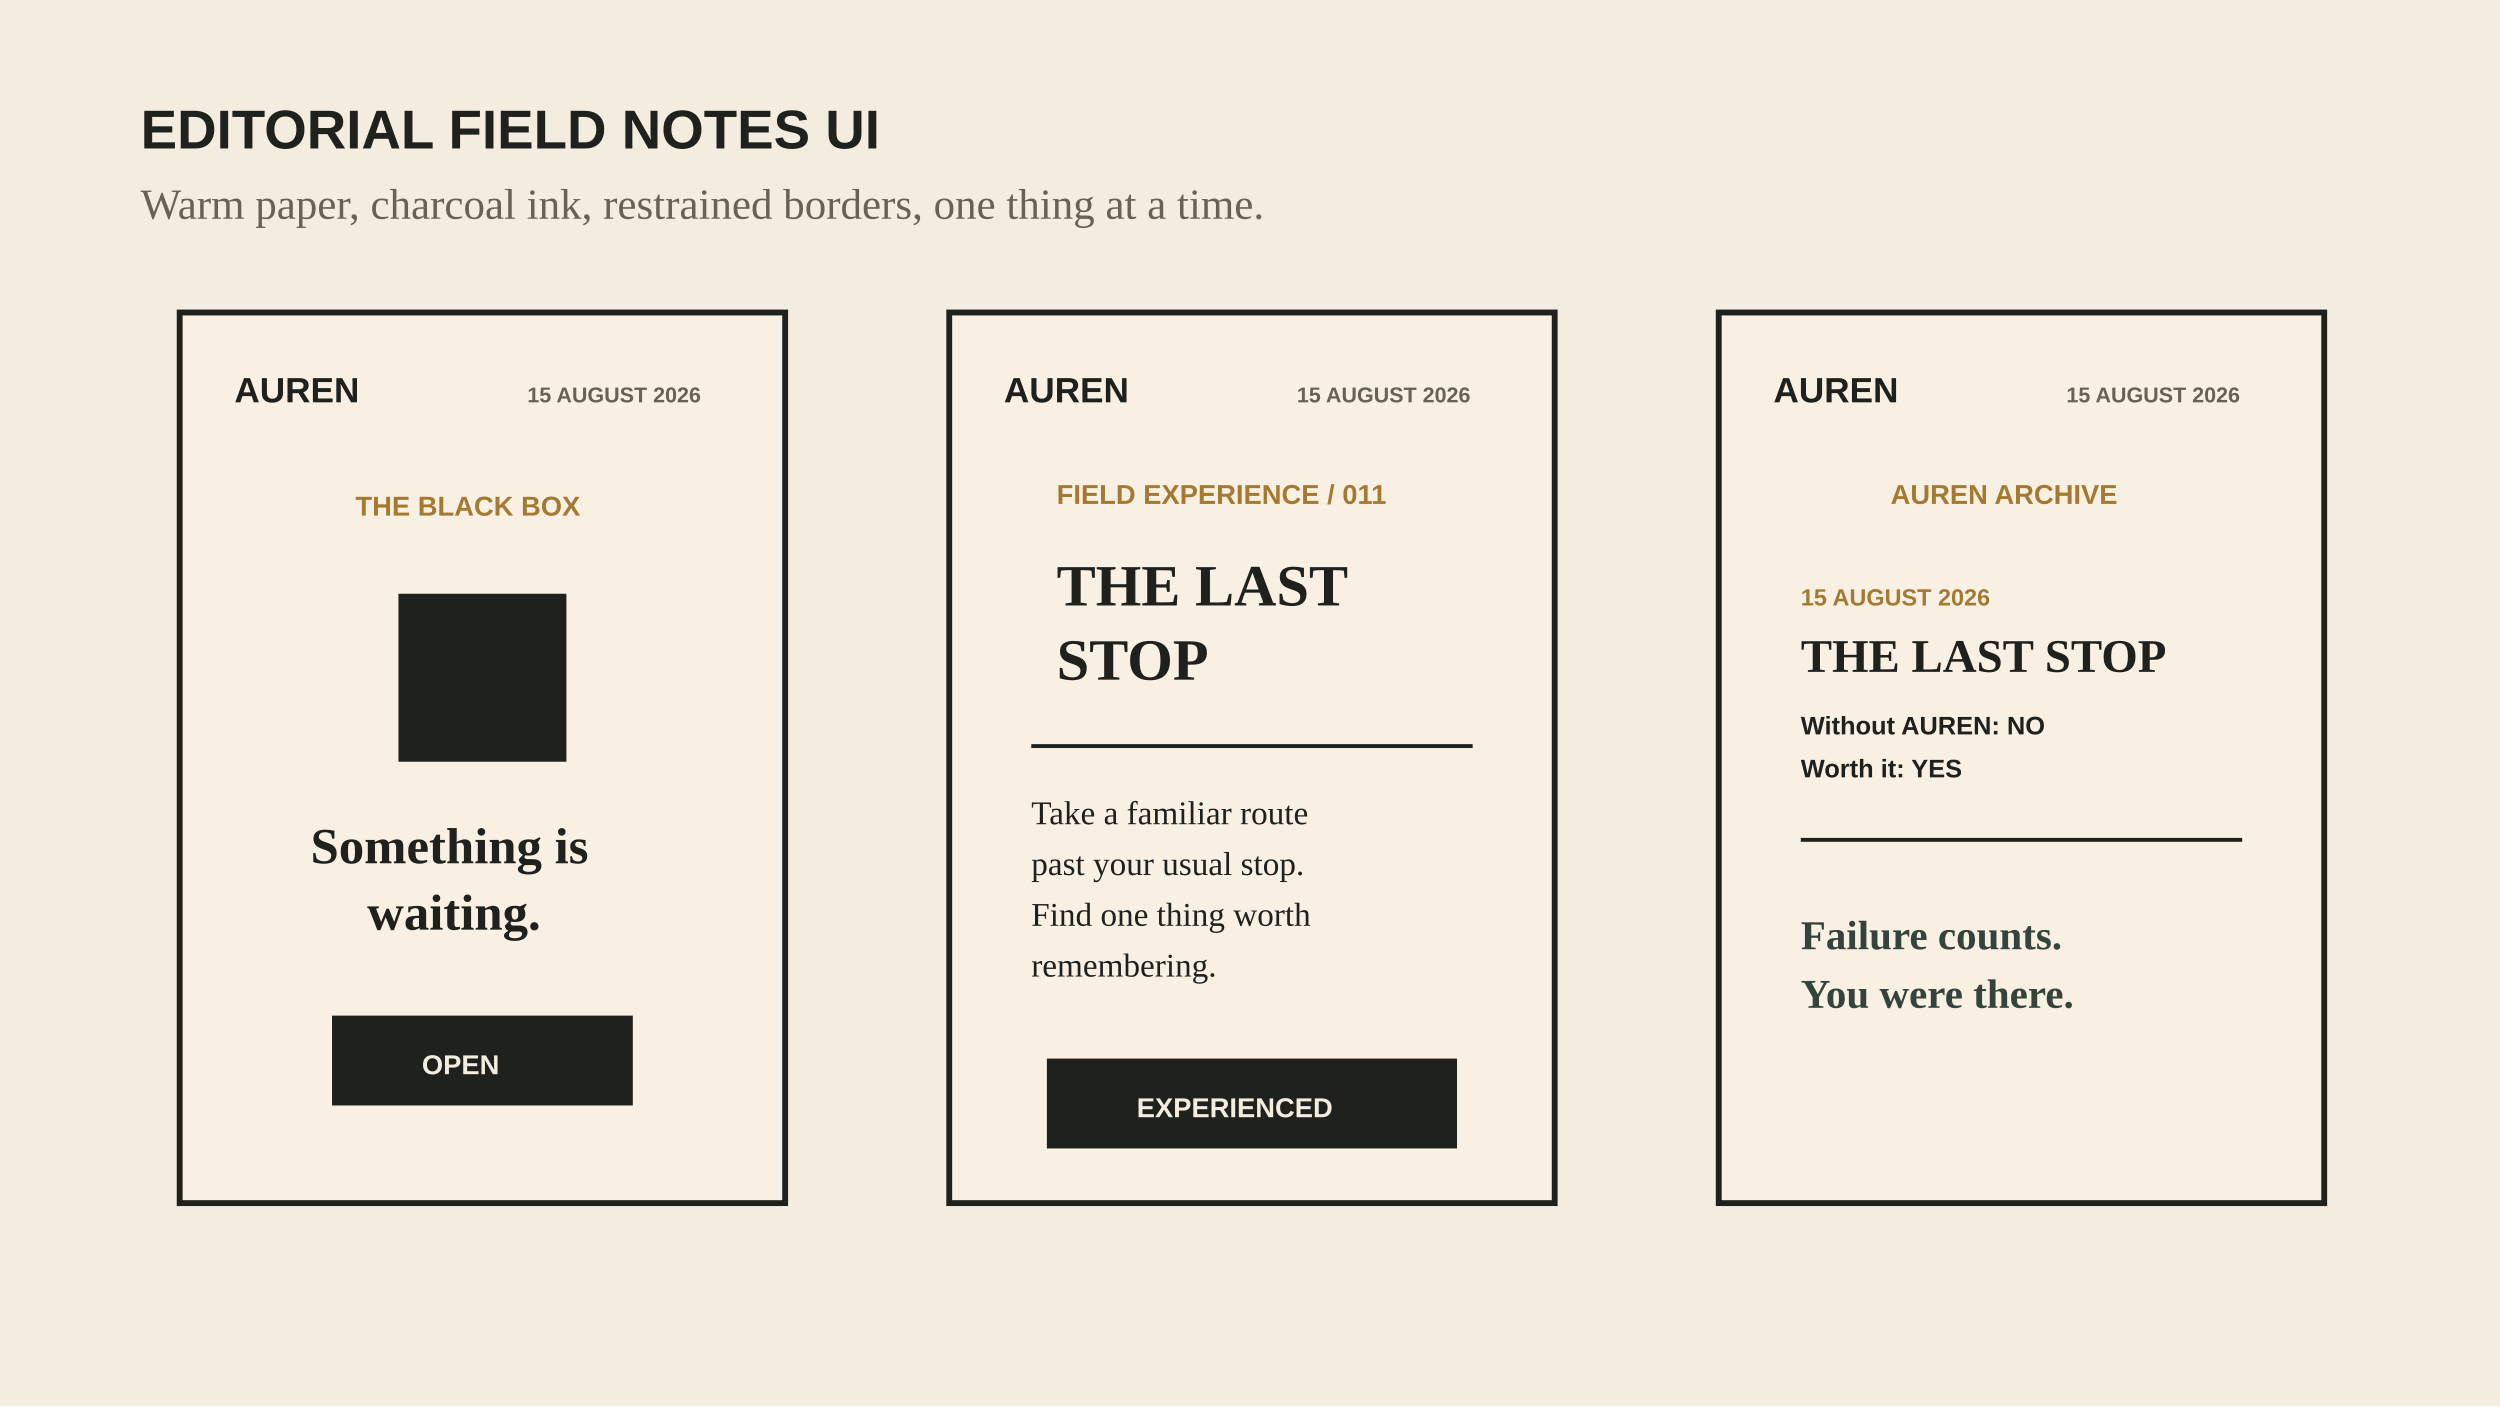
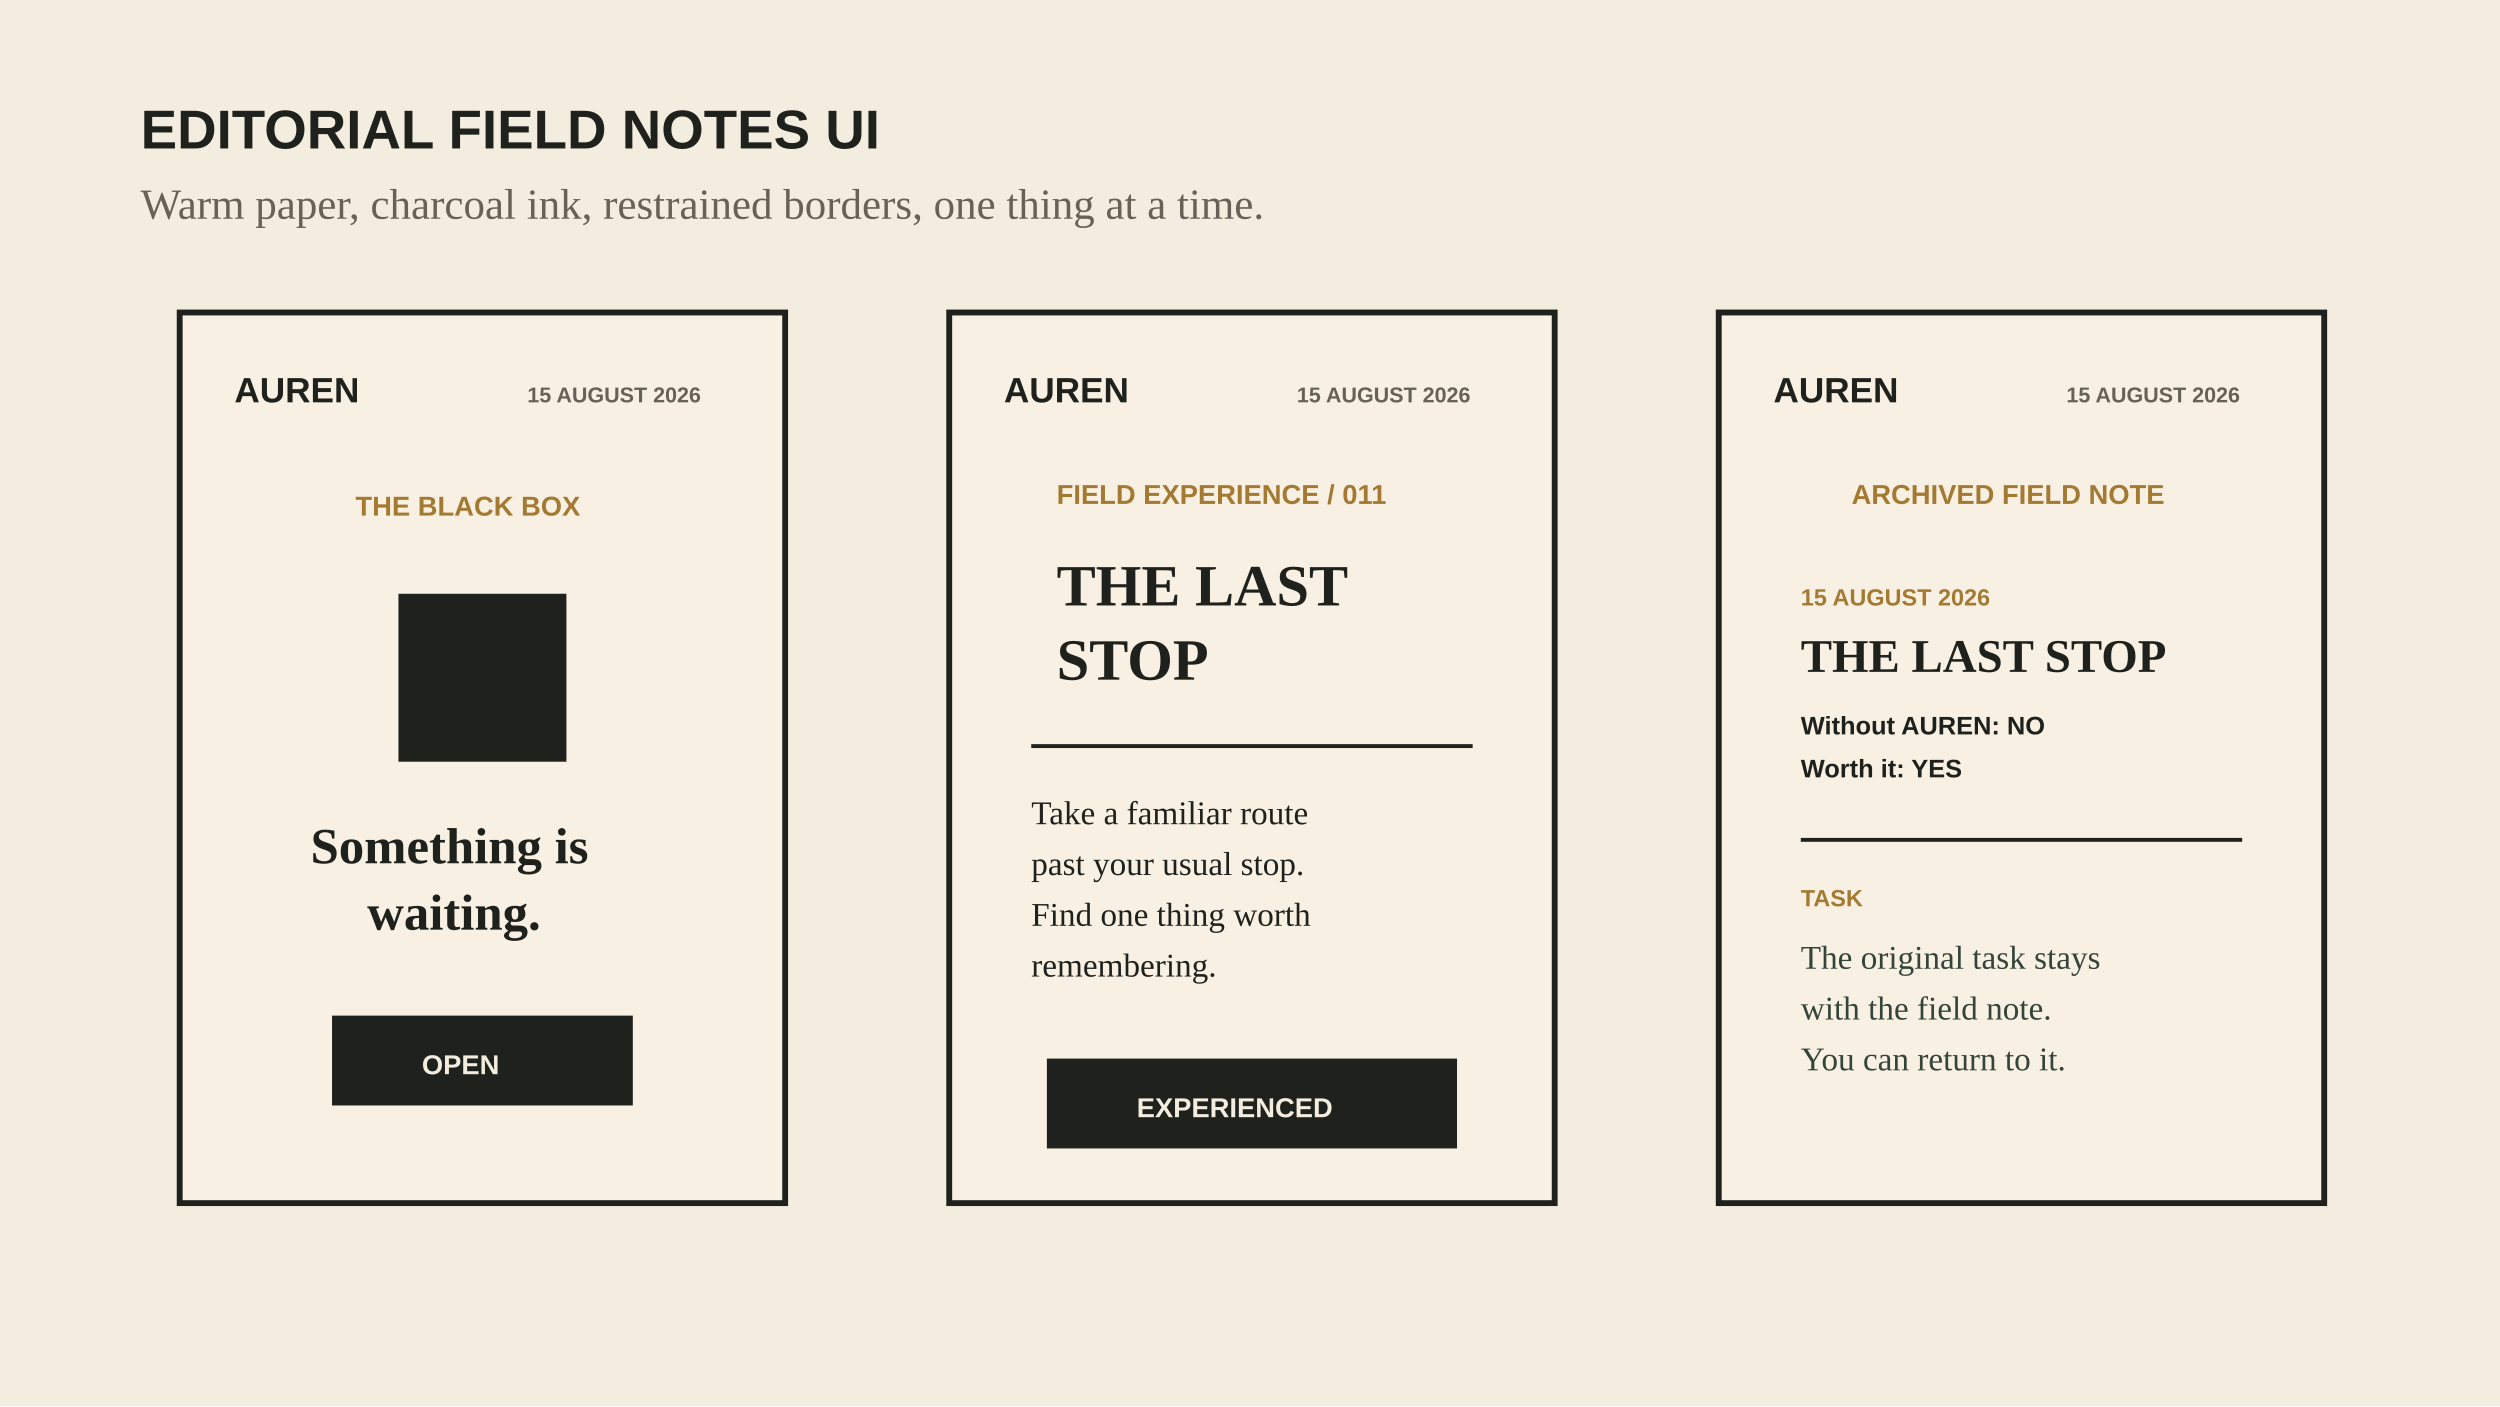
<svg xmlns="http://www.w3.org/2000/svg" width="1280" height="720" viewBox="0 0 1280 720" fill="none" role="img" aria-labelledby="title desc">
  <rect width="1280" height="720" fill="#F3EDDF" />
  <text x="72" y="76" fill="#1F211D" font-family="Arial, Helvetica, sans-serif" font-size="28" font-weight="900">EDITORIAL FIELD NOTES UI</text>
  <text x="72" y="112" fill="#666257" font-family="Georgia, 'Times New Roman', serif" font-size="22">Warm paper, charcoal ink, restrained borders, one thing at a time.</text>
  <g transform="translate(92 160)">
    <rect width="310" height="456" fill="#F8F1E3" stroke="#1F211D" stroke-width="3" />
    <text x="28" y="46" fill="#1F211D" font-family="Arial, Helvetica, sans-serif" font-size="18" font-weight="900">AUREN</text>
    <text x="178" y="46" fill="#666257" font-family="Arial, Helvetica, sans-serif" font-size="11" font-weight="700">15 AUGUST 2026</text>
    <text x="90" y="104" fill="#A47A32" font-family="Arial, Helvetica, sans-serif" font-size="14" font-weight="900">THE BLACK BOX</text>
    <rect x="112" y="144" width="86" height="86" fill="#1F211D" />
    <text x="67" y="282" fill="#1F211D" font-family="Georgia, 'Times New Roman', serif" font-size="26" font-weight="700">Something is</text>
    <text x="96" y="316" fill="#1F211D" font-family="Georgia, 'Times New Roman', serif" font-size="26" font-weight="700">waiting.</text>
    <rect x="78" y="360" width="154" height="46" fill="#1F211D" />
    <text x="124" y="390" fill="#F3EDDF" font-family="Arial, Helvetica, sans-serif" font-size="14" font-weight="900">OPEN</text>
  </g>
  <g transform="translate(486 160)">
    <rect width="310" height="456" fill="#F8F1E3" stroke="#1F211D" stroke-width="3" />
    <text x="28" y="46" fill="#1F211D" font-family="Arial, Helvetica, sans-serif" font-size="18" font-weight="900">AUREN</text>
    <text x="178" y="46" fill="#666257" font-family="Arial, Helvetica, sans-serif" font-size="11" font-weight="700">15 AUGUST 2026</text>
    <text x="55" y="98" fill="#A47A32" font-family="Arial, Helvetica, sans-serif" font-size="14" font-weight="900">FIELD EXPERIENCE / 011</text>
    <text x="55" y="150" fill="#1F211D" font-family="Georgia, 'Times New Roman', serif" font-size="30" font-weight="700">THE LAST</text>
    <text x="55" y="188" fill="#1F211D" font-family="Georgia, 'Times New Roman', serif" font-size="30" font-weight="700">STOP</text>
    <line x1="42" y1="222" x2="268" y2="222" stroke="#1F211D" stroke-width="2" />
    <text x="42" y="262" fill="#1F211D" font-family="Georgia, 'Times New Roman', serif" font-size="17">Take a familiar route</text>
    <text x="42" y="288" fill="#1F211D" font-family="Georgia, 'Times New Roman', serif" font-size="17">past your usual stop.</text>
    <text x="42" y="314" fill="#1F211D" font-family="Georgia, 'Times New Roman', serif" font-size="17">Find one thing worth</text>
    <text x="42" y="340" fill="#1F211D" font-family="Georgia, 'Times New Roman', serif" font-size="17">remembering.</text>
    <rect x="50" y="382" width="210" height="46" fill="#1F211D" />
    <text x="96" y="412" fill="#F3EDDF" font-family="Arial, Helvetica, sans-serif" font-size="14" font-weight="900">EXPERIENCED</text>
  </g>
  <g transform="translate(880 160)">
    <rect width="310" height="456" fill="#F8F1E3" stroke="#1F211D" stroke-width="3" />
    <text x="28" y="46" fill="#1F211D" font-family="Arial, Helvetica, sans-serif" font-size="18" font-weight="900">AUREN</text>
    <text x="178" y="46" fill="#666257" font-family="Arial, Helvetica, sans-serif" font-size="11" font-weight="700">15 AUGUST 2026</text>
-     <text x="88" y="98" fill="#A47A32" font-family="Arial, Helvetica, sans-serif" font-size="14" font-weight="900">AUREN ARCHIVE</text>
+     <text x="68" y="98" fill="#A47A32" font-family="Arial, Helvetica, sans-serif" font-size="14" font-weight="900">ARCHIVED FIELD NOTE</text>
    <text x="42" y="150" fill="#A47A32" font-family="Arial, Helvetica, sans-serif" font-size="12" font-weight="900">15 AUGUST 2026</text>
    <text x="42" y="184" fill="#1F211D" font-family="Georgia, 'Times New Roman', serif" font-size="24" font-weight="700">THE LAST STOP</text>
    <text x="42" y="216" fill="#1F211D" font-family="Arial, Helvetica, sans-serif" font-size="13" font-weight="800">Without AUREN: NO</text>
    <text x="42" y="238" fill="#1F211D" font-family="Arial, Helvetica, sans-serif" font-size="13" font-weight="800">Worth it: YES</text>
    <line x1="42" y1="270" x2="268" y2="270" stroke="#1F211D" stroke-width="2" />
-     <text x="42" y="326" fill="#34443A" font-family="Georgia, 'Times New Roman', serif" font-size="21" font-weight="700">Failure counts.</text>
-     <text x="42" y="356" fill="#34443A" font-family="Georgia, 'Times New Roman', serif" font-size="21" font-weight="700">You were there.</text>
+     <text x="42" y="304" fill="#A47A32" font-family="Arial, Helvetica, sans-serif" font-size="12" font-weight="900">TASK</text>
+     <text x="42" y="336" fill="#34443A" font-family="Georgia, 'Times New Roman', serif" font-size="17">The original task stays</text>
+     <text x="42" y="362" fill="#34443A" font-family="Georgia, 'Times New Roman', serif" font-size="17">with the field note.</text>
+     <text x="42" y="388" fill="#34443A" font-family="Georgia, 'Times New Roman', serif" font-size="17">You can return to it.</text>
  </g>
</svg>
